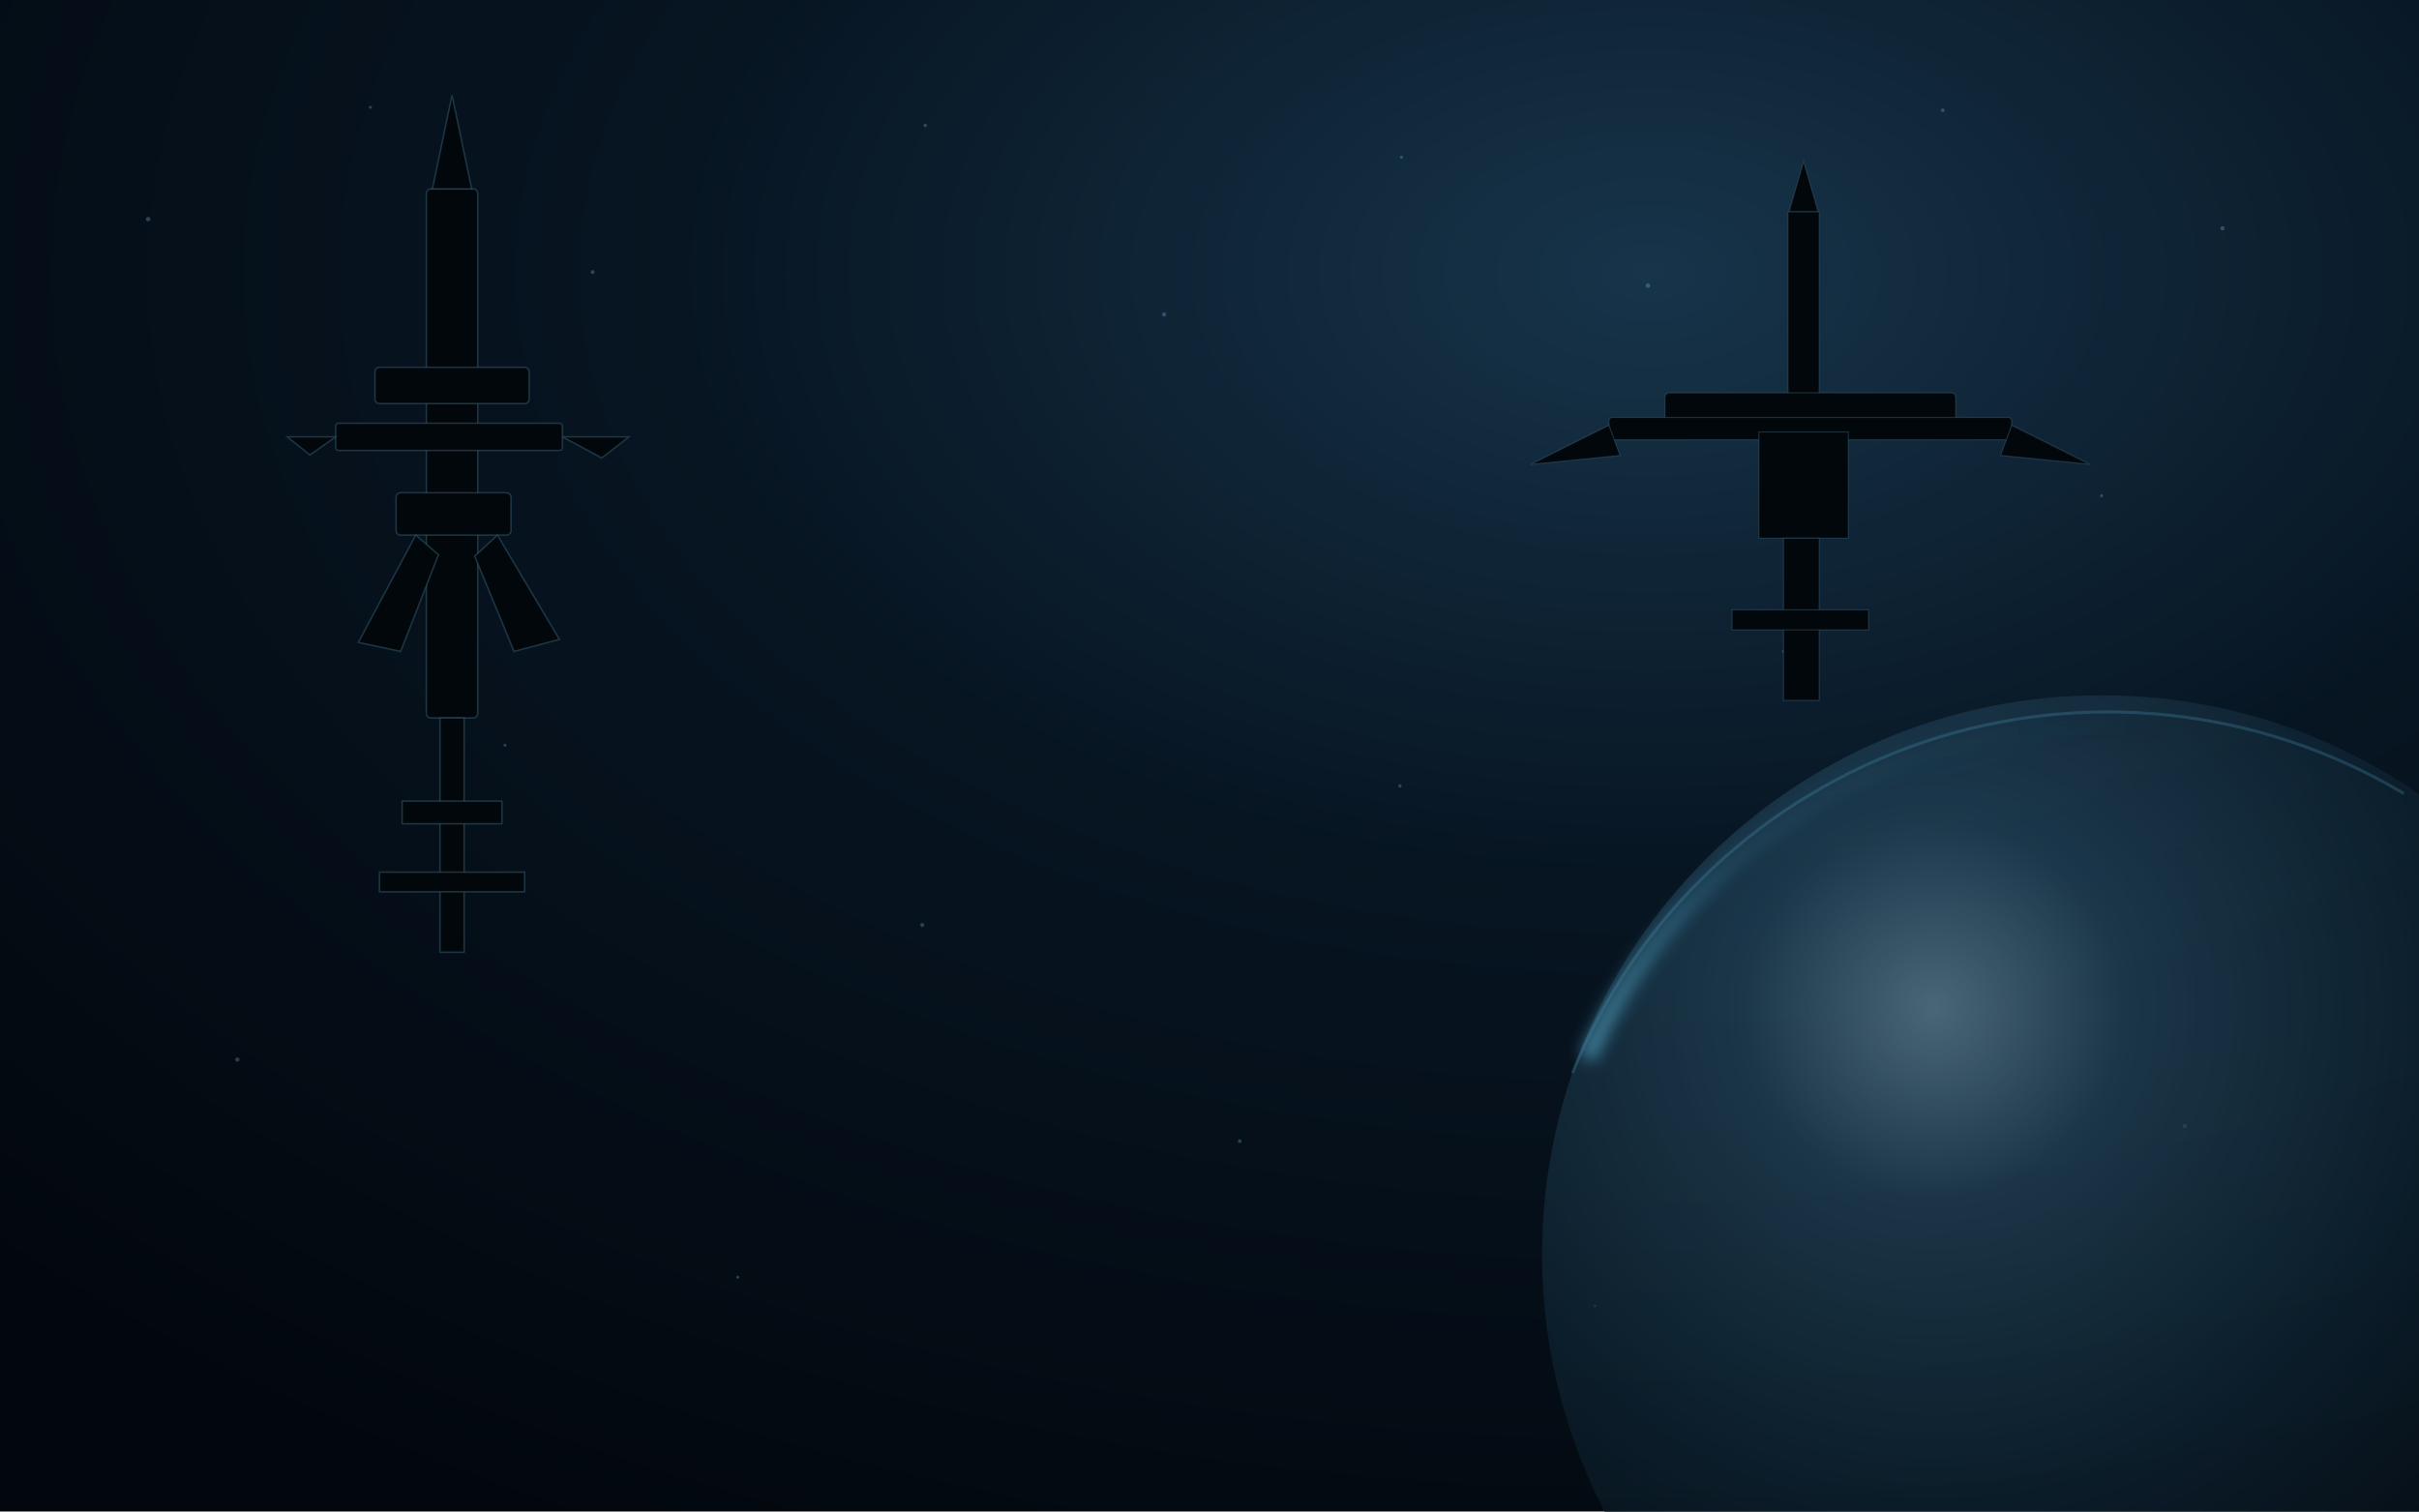
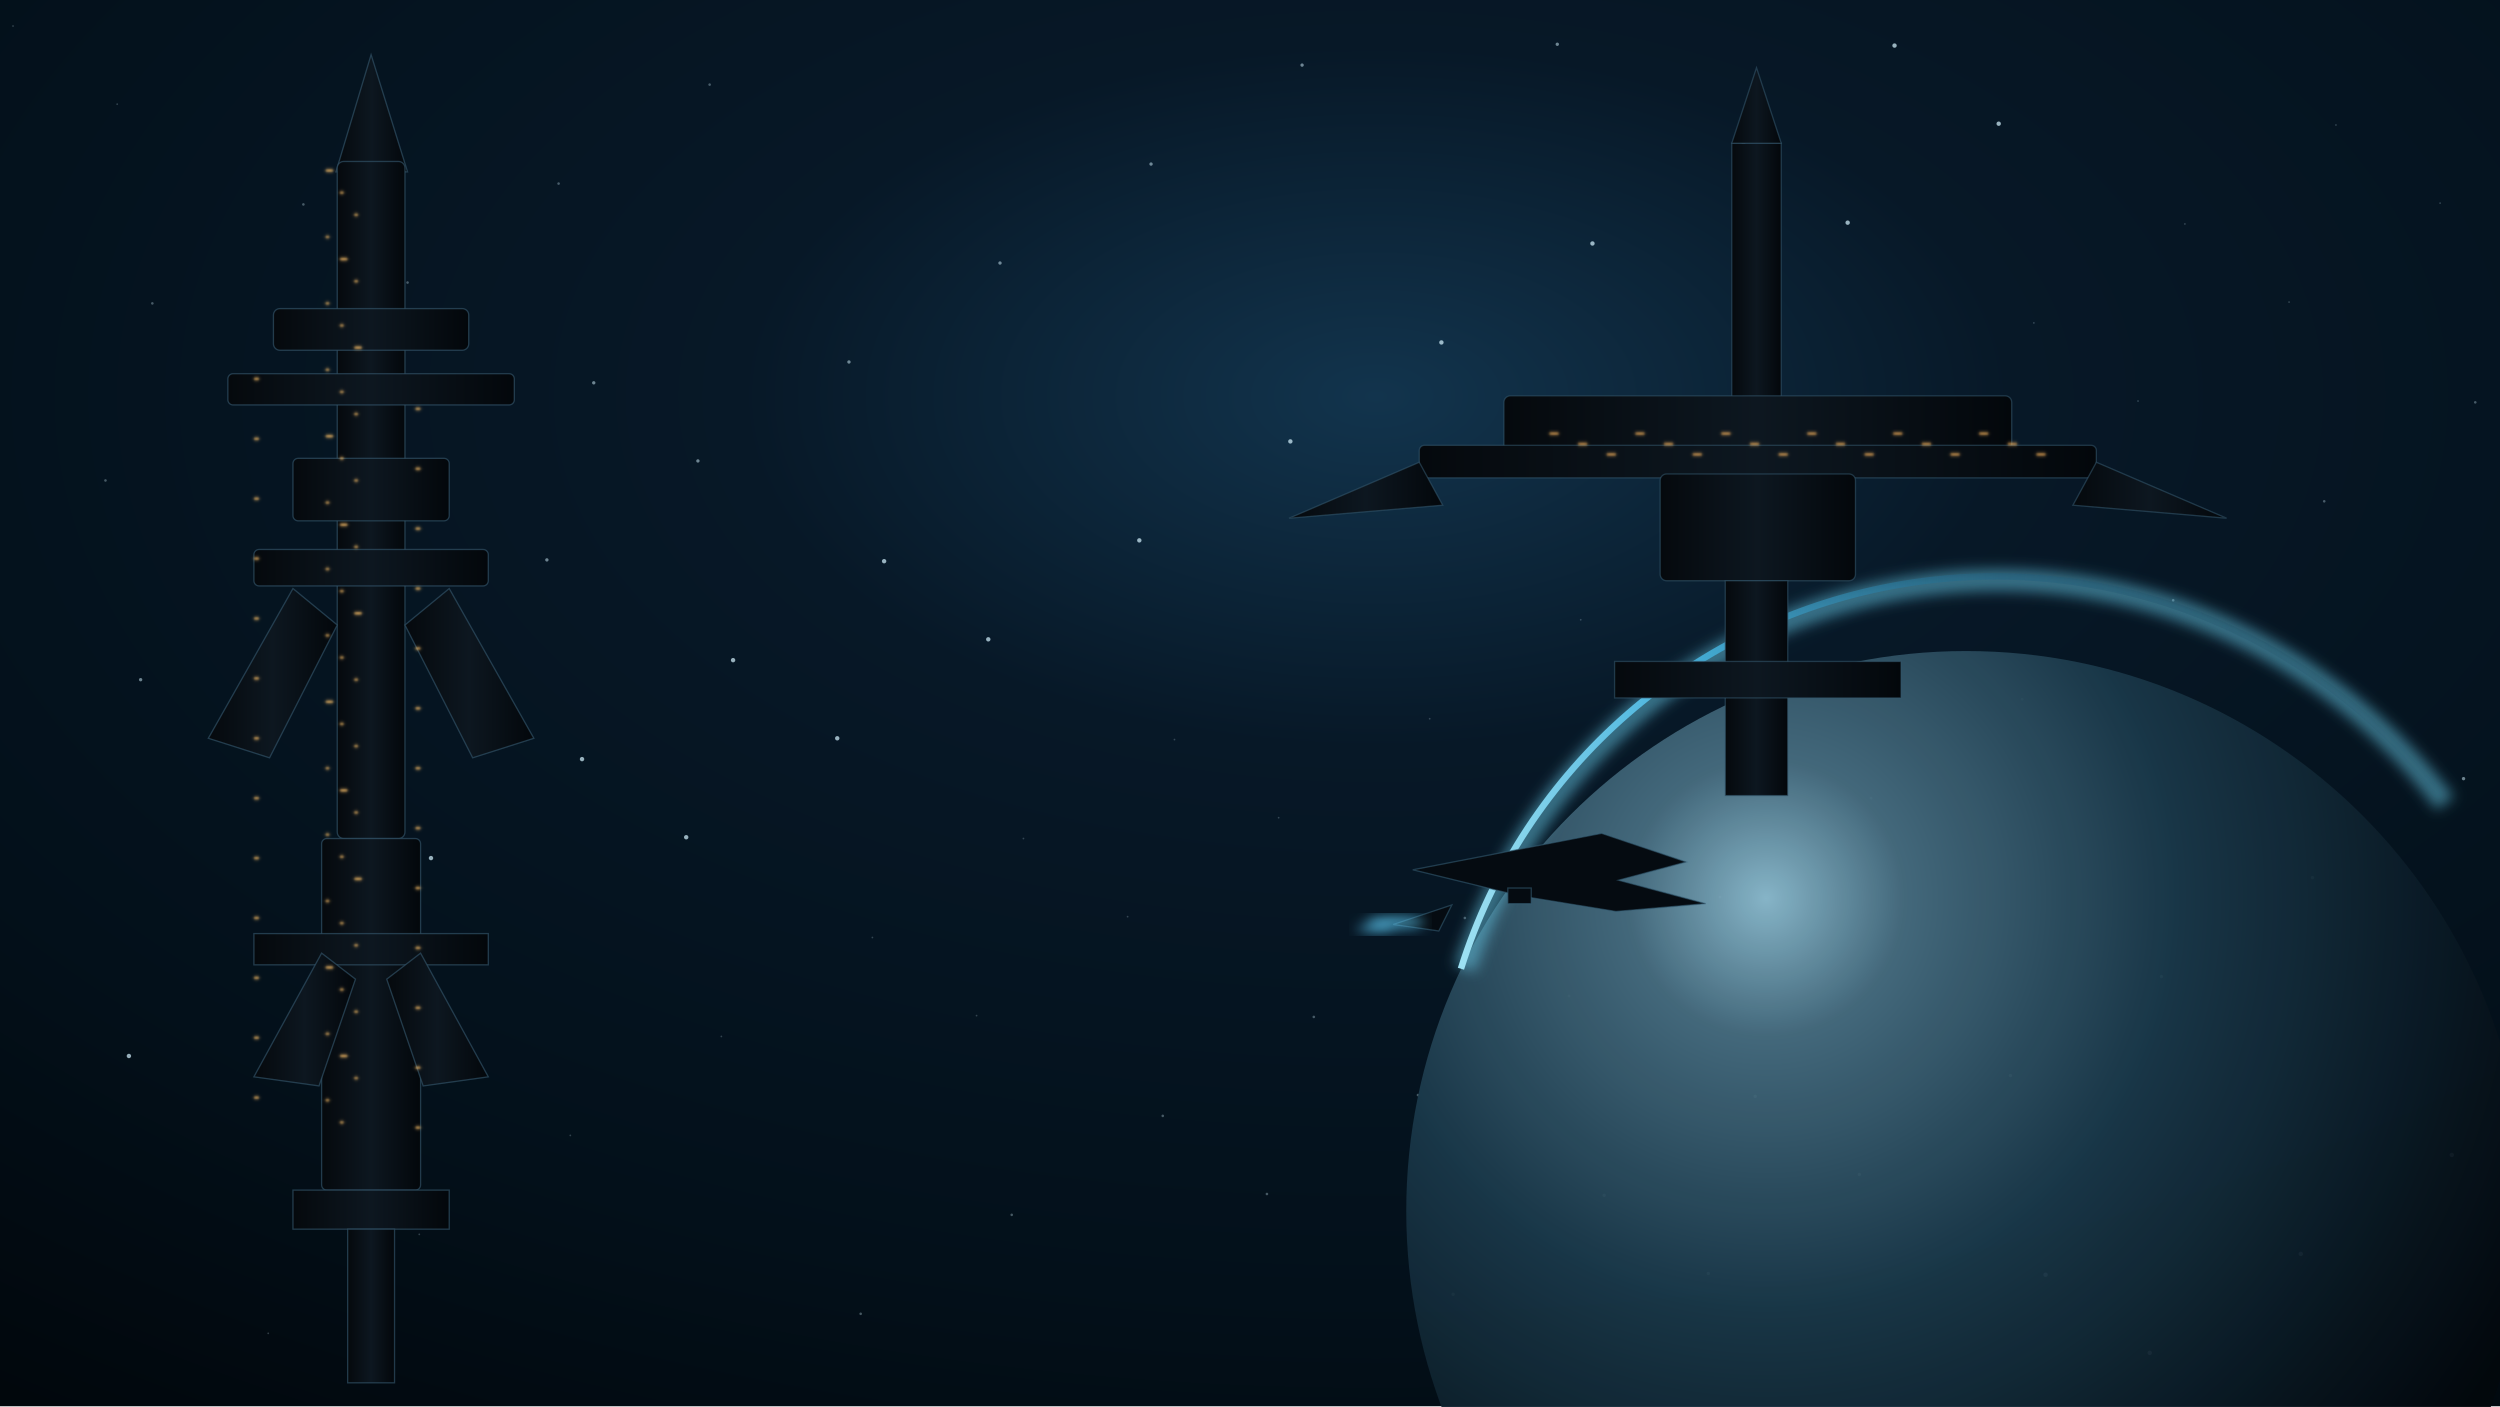
- <svg xmlns="http://www.w3.org/2000/svg" viewBox="0 0 1600 1000">
+ <svg xmlns="http://www.w3.org/2000/svg" viewBox="0 0 1920 1080">
  <defs>
-     <radialGradient id="space" cx="68%" cy="18%" r="95%">
-       <stop stop-color="#17344a" />
-       <stop offset=".42" stop-color="#071522" />
-       <stop offset="1" stop-color="#02070d" />
+     <radialGradient id="sky" cx="55%" cy="28%" r="90%">
+       <stop stop-color="#12344d" />
+       <stop offset=".28" stop-color="#071827" />
+       <stop offset=".72" stop-color="#03101a" />
+       <stop offset="1" stop-color="#01070c" />
    </radialGradient>
-     <radialGradient id="planet" cx="35%" cy="28%" r="72%">
-       <stop stop-color="#6d93a8" />
-       <stop offset=".24" stop-color="#26495f" />
-       <stop offset=".62" stop-color="#102635" />
-       <stop offset="1" stop-color="#040b11" />
+     <radialGradient id="planet" cx="32%" cy="22%" r="78%">
+       <stop stop-color="#8ebed1" />
+       <stop offset=".16" stop-color="#476d80" />
+       <stop offset=".48" stop-color="#193748" />
+       <stop offset=".82" stop-color="#08151f" />
+       <stop offset="1" stop-color="#02070c" />
    </radialGradient>
    <linearGradient id="rim" x1="0" x2="1">
-       <stop stop-color="#6dd7ff" stop-opacity=".9" />
-       <stop offset=".2" stop-color="#3887aa" stop-opacity=".35" />
-       <stop offset=".75" stop-color="#132431" stop-opacity="0" />
+       <stop stop-color="#a6edff" />
+       <stop offset=".22" stop-color="#4abce8" />
+       <stop offset=".55" stop-color="#1e6589" stop-opacity=".35" />
+       <stop offset="1" stop-color="#0a2130" stop-opacity="0" />
+     </linearGradient>
+     <linearGradient id="metal" x1="0" x2="1">
+       <stop stop-color="#05090d" />
+       <stop offset=".5" stop-color="#0d1720" />
+       <stop offset="1" stop-color="#03070b" />
    </linearGradient>
    <filter id="glow">
      <feGaussianBlur stdDeviation="5" />
    </filter>
+     <filter id="tiny">
+       <feGaussianBlur stdDeviation="1.4" />
+     </filter>
  </defs>
-   <rect width="1600" height="1000" fill="url(#space)" />
-   <g fill="#89c7e5" opacity=".28">
-     <circle cx="98" cy="145" r="1.5" />
-     <circle cx="245" cy="71" r="1" />
-     <circle cx="392" cy="180" r="1.3" />
-     <circle cx="612" cy="83" r="1.1" />
-     <circle cx="770" cy="208" r="1.4" />
-     <circle cx="927" cy="104" r="1" />
-     <circle cx="1090" cy="189" r="1.5" />
-     <circle cx="1285" cy="73" r="1.2" />
-     <circle cx="1470" cy="151" r="1.4" />
-     <circle cx="1390" cy="328" r="1" />
-     <circle cx="1180" cy="431" r="1.2" />
-     <circle cx="926" cy="520" r="1.1" />
-     <circle cx="610" cy="612" r="1.3" />
-     <circle cx="334" cy="493" r="1" />
-     <circle cx="157" cy="701" r="1.4" />
-     <circle cx="488" cy="845" r="1" />
-     <circle cx="820" cy="755" r="1.2" />
-     <circle cx="1055" cy="864" r="1" />
-     <circle cx="1445" cy="745" r="1.4" />
-   </g>
-   <g opacity=".65">
-     <circle cx="1390" cy="830" r="370" fill="url(#planet)" />
-     <path d="M1050 700 A370 370 0 0 1 1580 535" fill="none" stroke="url(#rim)" stroke-width="10" filter="url(#glow)" />
-     <path d="M1040 710 A382 382 0 0 1 1590 525" fill="none" stroke="#6bd8ff" stroke-opacity=".28" stroke-width="2" />
-   </g>
-   <g transform="translate(190 125)" fill="#02070b" stroke="#31576c" stroke-opacity=".55">
-     <rect x="92" y="0" width="34" height="350" rx="3" />
-     <rect x="58" y="118" width="102" height="24" rx="3" />
-     <rect x="32" y="155" width="150" height="18" rx="2" />
-     <rect x="72" y="201" width="76" height="28" rx="3" />
-     <path d="M109 -62 L122 0 H96 Z" />
-     <path d="M0 164 H32 L15 176 Z" />
-     <path d="M182 164 H226 L208 178 Z" />
-     <rect x="101" y="350" width="16" height="155" />
-     <rect x="76" y="405" width="66" height="15" />
-     <rect x="61" y="452" width="96" height="13" />
-     <path d="M85 229 L47 300 L75 306 L100 242 Z" />
-     <path d="M139 229 L180 298 L150 306 L124 243 Z" />
-   </g>
-   <g transform="translate(1005 140) scale(.74)" fill="#02070b" stroke="#365b6f" stroke-opacity=".48">
-     <rect x="240" y="0" width="28" height="180" />
-     <path d="M254 -45 L267 0 H241 Z" />
-     <rect x="130" y="162" width="260" height="34" rx="4" />
-     <rect x="80" y="184" width="360" height="20" rx="3" />
-     <rect x="214" y="197" width="80" height="95" />
-     <path d="M80 191 L10 226 L90 218 Z" />
-     <path d="M440 191 L510 226 L430 218 Z" />
-     <rect x="236" y="292" width="32" height="145" />
-     <rect x="190" y="356" width="122" height="18" />
+   <rect width="1920" height="1080" fill="url(#sky)" />
+   <g fill="#d5f3ff">
+     <circle cx="10" cy="20" r="0.7" opacity="0.22" />
+     <circle cx="233" cy="157" r="1" opacity="0.32" />
+     <circle cx="456" cy="294" r="1.3" opacity="0.5" />
+     <circle cx="679" cy="431" r="1.7" opacity="0.7" />
+     <circle cx="902" cy="568" r="0.7" opacity="0.22" />
+     <circle cx="1125" cy="705" r="1" opacity="0.32" />
+     <circle cx="1348" cy="842" r="1.3" opacity="0.5" />
+     <circle cx="1571" cy="979" r="1.7" opacity="0.7" />
+     <circle cx="1794" cy="96" r="0.7" opacity="0.22" />
+     <circle cx="117" cy="233" r="1" opacity="0.32" />
+     <circle cx="340" cy="370" r="1.3" opacity="0.5" />
+     <circle cx="563" cy="507" r="1.7" opacity="0.7" />
+     <circle cx="786" cy="644" r="0.7" opacity="0.22" />
+     <circle cx="1009" cy="781" r="1" opacity="0.32" />
+     <circle cx="1232" cy="918" r="1.3" opacity="0.5" />
+     <circle cx="1455" cy="35" r="1.7" opacity="0.7" />
+     <circle cx="1678" cy="172" r="0.7" opacity="0.22" />
+     <circle cx="1901" cy="309" r="1" opacity="0.32" />
+     <circle cx="224" cy="446" r="1.3" opacity="0.5" />
+     <circle cx="447" cy="583" r="1.7" opacity="0.7" />
+     <circle cx="670" cy="720" r="0.7" opacity="0.22" />
+     <circle cx="893" cy="857" r="1" opacity="0.32" />
+     <circle cx="1116" cy="994" r="1.3" opacity="0.5" />
+     <circle cx="1339" cy="111" r="1.7" opacity="0.7" />
+     <circle cx="1562" cy="248" r="0.7" opacity="0.22" />
+     <circle cx="1785" cy="385" r="1" opacity="0.32" />
+     <circle cx="108" cy="522" r="1.3" opacity="0.5" />
+     <circle cx="331" cy="659" r="1.7" opacity="0.7" />
+     <circle cx="554" cy="796" r="0.7" opacity="0.22" />
+     <circle cx="777" cy="933" r="1" opacity="0.32" />
+     <circle cx="1000" cy="50" r="1.3" opacity="0.5" />
+     <circle cx="1223" cy="187" r="1.7" opacity="0.7" />
+     <circle cx="1446" cy="324" r="0.7" opacity="0.22" />
+     <circle cx="1669" cy="461" r="1" opacity="0.32" />
+     <circle cx="1892" cy="598" r="1.3" opacity="0.5" />
+     <circle cx="215" cy="735" r="1.7" opacity="0.7" />
+     <circle cx="438" cy="872" r="0.7" opacity="0.22" />
+     <circle cx="661" cy="1009" r="1" opacity="0.32" />
+     <circle cx="884" cy="126" r="1.3" opacity="0.5" />
+     <circle cx="1107" cy="263" r="1.7" opacity="0.7" />
+     <circle cx="1330" cy="400" r="0.7" opacity="0.22" />
+     <circle cx="1553" cy="537" r="1" opacity="0.32" />
+     <circle cx="1776" cy="674" r="1.3" opacity="0.5" />
+     <circle cx="99" cy="811" r="1.7" opacity="0.7" />
+     <circle cx="322" cy="948" r="0.7" opacity="0.22" />
+     <circle cx="545" cy="65" r="1" opacity="0.32" />
+     <circle cx="768" cy="202" r="1.3" opacity="0.5" />
+     <circle cx="991" cy="339" r="1.7" opacity="0.7" />
+     <circle cx="1214" cy="476" r="0.7" opacity="0.22" />
+     <circle cx="1437" cy="613" r="1" opacity="0.32" />
+     <circle cx="1660" cy="750" r="1.3" opacity="0.5" />
+     <circle cx="1883" cy="887" r="1.7" opacity="0.7" />
+     <circle cx="206" cy="1024" r="0.7" opacity="0.22" />
+     <circle cx="429" cy="141" r="1" opacity="0.32" />
+     <circle cx="652" cy="278" r="1.3" opacity="0.5" />
+     <circle cx="875" cy="415" r="1.7" opacity="0.7" />
+     <circle cx="1098" cy="552" r="0.7" opacity="0.22" />
+     <circle cx="1321" cy="689" r="1" opacity="0.32" />
+     <circle cx="1544" cy="826" r="1.3" opacity="0.5" />
+     <circle cx="1767" cy="963" r="1.7" opacity="0.7" />
+     <circle cx="90" cy="80" r="0.7" opacity="0.22" />
+     <circle cx="313" cy="217" r="1" opacity="0.32" />
+     <circle cx="536" cy="354" r="1.3" opacity="0.5" />
+     <circle cx="759" cy="491" r="1.7" opacity="0.7" />
+     <circle cx="982" cy="628" r="0.7" opacity="0.22" />
+     <circle cx="1205" cy="765" r="1" opacity="0.32" />
+     <circle cx="1428" cy="902" r="1.3" opacity="0.5" />
+     <circle cx="1651" cy="1039" r="1.7" opacity="0.7" />
+     <circle cx="1874" cy="156" r="0.7" opacity="0.22" />
+     <circle cx="197" cy="293" r="1" opacity="0.32" />
+     <circle cx="420" cy="430" r="1.3" opacity="0.5" />
+     <circle cx="643" cy="567" r="1.7" opacity="0.7" />
+     <circle cx="866" cy="704" r="0.7" opacity="0.22" />
+     <circle cx="1089" cy="841" r="1" opacity="0.32" />
+     <circle cx="1312" cy="978" r="1.3" opacity="0.5" />
+     <circle cx="1535" cy="95" r="1.7" opacity="0.7" />
+     <circle cx="1758" cy="232" r="0.7" opacity="0.22" />
+     <circle cx="81" cy="369" r="1" opacity="0.32" />
+     <circle cx="304" cy="506" r="1.3" opacity="0.5" />
+     <circle cx="527" cy="643" r="1.7" opacity="0.7" />
+     <circle cx="750" cy="780" r="0.7" opacity="0.22" />
+     <circle cx="973" cy="917" r="1" opacity="0.32" />
+     <circle cx="1196" cy="34" r="1.3" opacity="0.5" />
+     <circle cx="1419" cy="171" r="1.7" opacity="0.7" />
+     <circle cx="1642" cy="308" r="0.7" opacity="0.22" />
+   </g>
+   <g opacity=".94">
+     <circle cx="1510" cy="930" r="430" fill="url(#planet)" />
+     <path d="M1125 744 A430 430 0 0 1 1878 617" fill="none" stroke="#74dfff" stroke-opacity=".48" stroke-width="17" filter="url(#glow)" />
+     <path d="M1122 744 A430 430 0 0 1 1878 617" fill="none" stroke="url(#rim)" stroke-width="5" />
+   </g>
+   <g transform="translate(155 42)" fill="url(#metal)" stroke="#33556b" stroke-opacity=".65">
+     <path d="M130 0 L158 90 L103 90 Z" />
+     <rect x="104" y="82" width="52" height="520" rx="5" />
+     <rect x="55" y="195" width="150" height="32" rx="5" />
+     <rect x="20" y="245" width="220" height="24" rx="4" />
+     <rect x="70" y="310" width="120" height="48" rx="4" />
+     <rect x="40" y="380" width="180" height="28" rx="4" />
+     <rect x="92" y="602" width="76" height="270" rx="4" />
+     <rect x="40" y="675" width="180" height="24" />
+     <path d="M70 410 L5 525 L52 540 L104 438 Z" />
+     <path d="M190 410 L255 525 L208 540 L156 438 Z" />
+     <path d="M92 690 L40 785 L90 792 L118 710 Z" />
+     <path d="M168 690 L220 785 L170 792 L142 710 Z" />
+     <rect x="70" y="872" width="120" height="30" />
+     <rect x="112" y="902" width="36" height="118" />
+   </g>
+   <g fill="#ffc36a" filter="url(#tiny)" opacity=".95">
+     <rect x="250" y="130" width="6" height="2" rx="1" />
+     <rect x="261" y="147" width="3" height="2" rx="1" />
+     <rect x="272" y="164" width="3" height="2" rx="1" />
+     <rect x="250" y="181" width="3" height="2" rx="1" />
+     <rect x="261" y="198" width="6" height="2" rx="1" />
+     <rect x="272" y="215" width="3" height="2" rx="1" />
+     <rect x="250" y="232" width="3" height="2" rx="1" />
+     <rect x="261" y="249" width="3" height="2" rx="1" />
+     <rect x="272" y="266" width="6" height="2" rx="1" />
+     <rect x="250" y="283" width="3" height="2" rx="1" />
+     <rect x="261" y="300" width="3" height="2" rx="1" />
+     <rect x="272" y="317" width="3" height="2" rx="1" />
+     <rect x="250" y="334" width="6" height="2" rx="1" />
+     <rect x="261" y="351" width="3" height="2" rx="1" />
+     <rect x="272" y="368" width="3" height="2" rx="1" />
+     <rect x="250" y="385" width="3" height="2" rx="1" />
+     <rect x="261" y="402" width="6" height="2" rx="1" />
+     <rect x="272" y="419" width="3" height="2" rx="1" />
+     <rect x="250" y="436" width="3" height="2" rx="1" />
+     <rect x="261" y="453" width="3" height="2" rx="1" />
+     <rect x="272" y="470" width="6" height="2" rx="1" />
+     <rect x="250" y="487" width="3" height="2" rx="1" />
+     <rect x="261" y="504" width="3" height="2" rx="1" />
+     <rect x="272" y="521" width="3" height="2" rx="1" />
+     <rect x="250" y="538" width="6" height="2" rx="1" />
+     <rect x="261" y="555" width="3" height="2" rx="1" />
+     <rect x="272" y="572" width="3" height="2" rx="1" />
+     <rect x="250" y="589" width="3" height="2" rx="1" />
+     <rect x="261" y="606" width="6" height="2" rx="1" />
+     <rect x="272" y="623" width="3" height="2" rx="1" />
+     <rect x="250" y="640" width="3" height="2" rx="1" />
+     <rect x="261" y="657" width="3" height="2" rx="1" />
+     <rect x="272" y="674" width="6" height="2" rx="1" />
+     <rect x="250" y="691" width="3" height="2" rx="1" />
+     <rect x="261" y="708" width="3" height="2" rx="1" />
+     <rect x="272" y="725" width="3" height="2" rx="1" />
+     <rect x="250" y="742" width="6" height="2" rx="1" />
+     <rect x="261" y="759" width="3" height="2" rx="1" />
+     <rect x="272" y="776" width="3" height="2" rx="1" />
+     <rect x="250" y="793" width="3" height="2" rx="1" />
+     <rect x="261" y="810" width="6" height="2" rx="1" />
+     <rect x="272" y="827" width="3" height="2" rx="1" />
+     <rect x="250" y="844" width="3" height="2" rx="1" />
+     <rect x="261" y="861" width="3" height="2" rx="1" />
+     <rect x="195" y="290" width="4" height="2" rx="1" />
+     <rect x="319" y="313" width="4" height="2" rx="1" />
+     <rect x="195" y="336" width="4" height="2" rx="1" />
+     <rect x="319" y="359" width="4" height="2" rx="1" />
+     <rect x="195" y="382" width="4" height="2" rx="1" />
+     <rect x="319" y="405" width="4" height="2" rx="1" />
+     <rect x="195" y="428" width="4" height="2" rx="1" />
+     <rect x="319" y="451" width="4" height="2" rx="1" />
+     <rect x="195" y="474" width="4" height="2" rx="1" />
+     <rect x="319" y="497" width="4" height="2" rx="1" />
+     <rect x="195" y="520" width="4" height="2" rx="1" />
+     <rect x="319" y="543" width="4" height="2" rx="1" />
+     <rect x="195" y="566" width="4" height="2" rx="1" />
+     <rect x="319" y="589" width="4" height="2" rx="1" />
+     <rect x="195" y="612" width="4" height="2" rx="1" />
+     <rect x="319" y="635" width="4" height="2" rx="1" />
+     <rect x="195" y="658" width="4" height="2" rx="1" />
+     <rect x="319" y="681" width="4" height="2" rx="1" />
+     <rect x="195" y="704" width="4" height="2" rx="1" />
+     <rect x="319" y="727" width="4" height="2" rx="1" />
+     <rect x="195" y="750" width="4" height="2" rx="1" />
+     <rect x="319" y="773" width="4" height="2" rx="1" />
+     <rect x="195" y="796" width="4" height="2" rx="1" />
+     <rect x="319" y="819" width="4" height="2" rx="1" />
+     <rect x="195" y="842" width="4" height="2" rx="1" />
+     <rect x="319" y="865" width="4" height="2" rx="1" />
+   </g>
+   <g transform="translate(1030 110)" fill="url(#metal)" stroke="#365970" stroke-opacity=".55">
+     <rect x="300" y="0" width="38" height="235" />
+     <path d="M319 -58 L338 0 H300 Z" />
+     <rect x="125" y="194" width="390" height="44" rx="5" />
+     <rect x="60" y="232" width="520" height="25" rx="4" />
+     <rect x="245" y="254" width="150" height="82" rx="5" />
+     <rect x="295" y="336" width="48" height="165" />
+     <rect x="210" y="398" width="220" height="28" />
+     <path d="M60 245 L-40 288 L78 278 Z" />
+     <path d="M580 245 L680 288 L562 278 Z" />
+   </g>
+   <g fill="#ffb85e" opacity=".85" filter="url(#tiny)">
+     <rect x="1190" y="332" width="7" height="2" />
+     <rect x="1212" y="340" width="7" height="2" />
+     <rect x="1234" y="348" width="7" height="2" />
+     <rect x="1256" y="332" width="7" height="2" />
+     <rect x="1278" y="340" width="7" height="2" />
+     <rect x="1300" y="348" width="7" height="2" />
+     <rect x="1322" y="332" width="7" height="2" />
+     <rect x="1344" y="340" width="7" height="2" />
+     <rect x="1366" y="348" width="7" height="2" />
+     <rect x="1388" y="332" width="7" height="2" />
+     <rect x="1410" y="340" width="7" height="2" />
+     <rect x="1432" y="348" width="7" height="2" />
+     <rect x="1454" y="332" width="7" height="2" />
+     <rect x="1476" y="340" width="7" height="2" />
+     <rect x="1498" y="348" width="7" height="2" />
+     <rect x="1520" y="332" width="7" height="2" />
+     <rect x="1542" y="340" width="7" height="2" />
+     <rect x="1564" y="348" width="7" height="2" />
+   </g>
+   <g transform="translate(1085 640)" fill="#050b11" stroke="#376178" stroke-opacity=".55">
+     <path d="M0 28 L145 0 L210 22 L158 36 L225 54 L156 60 L82 48 Z" />
+     <rect x="73" y="42" width="18" height="12" />
+     <path d="M30 55 L-15 70 L20 75 Z" />
+   </g>
+   <g fill="#5fd3ff" opacity=".7" filter="url(#glow)">
+     <ellipse cx="1072" cy="708" rx="22" ry="5" />
+     <ellipse cx="1056" cy="714" rx="14" ry="3" />
  </g>
</svg>
